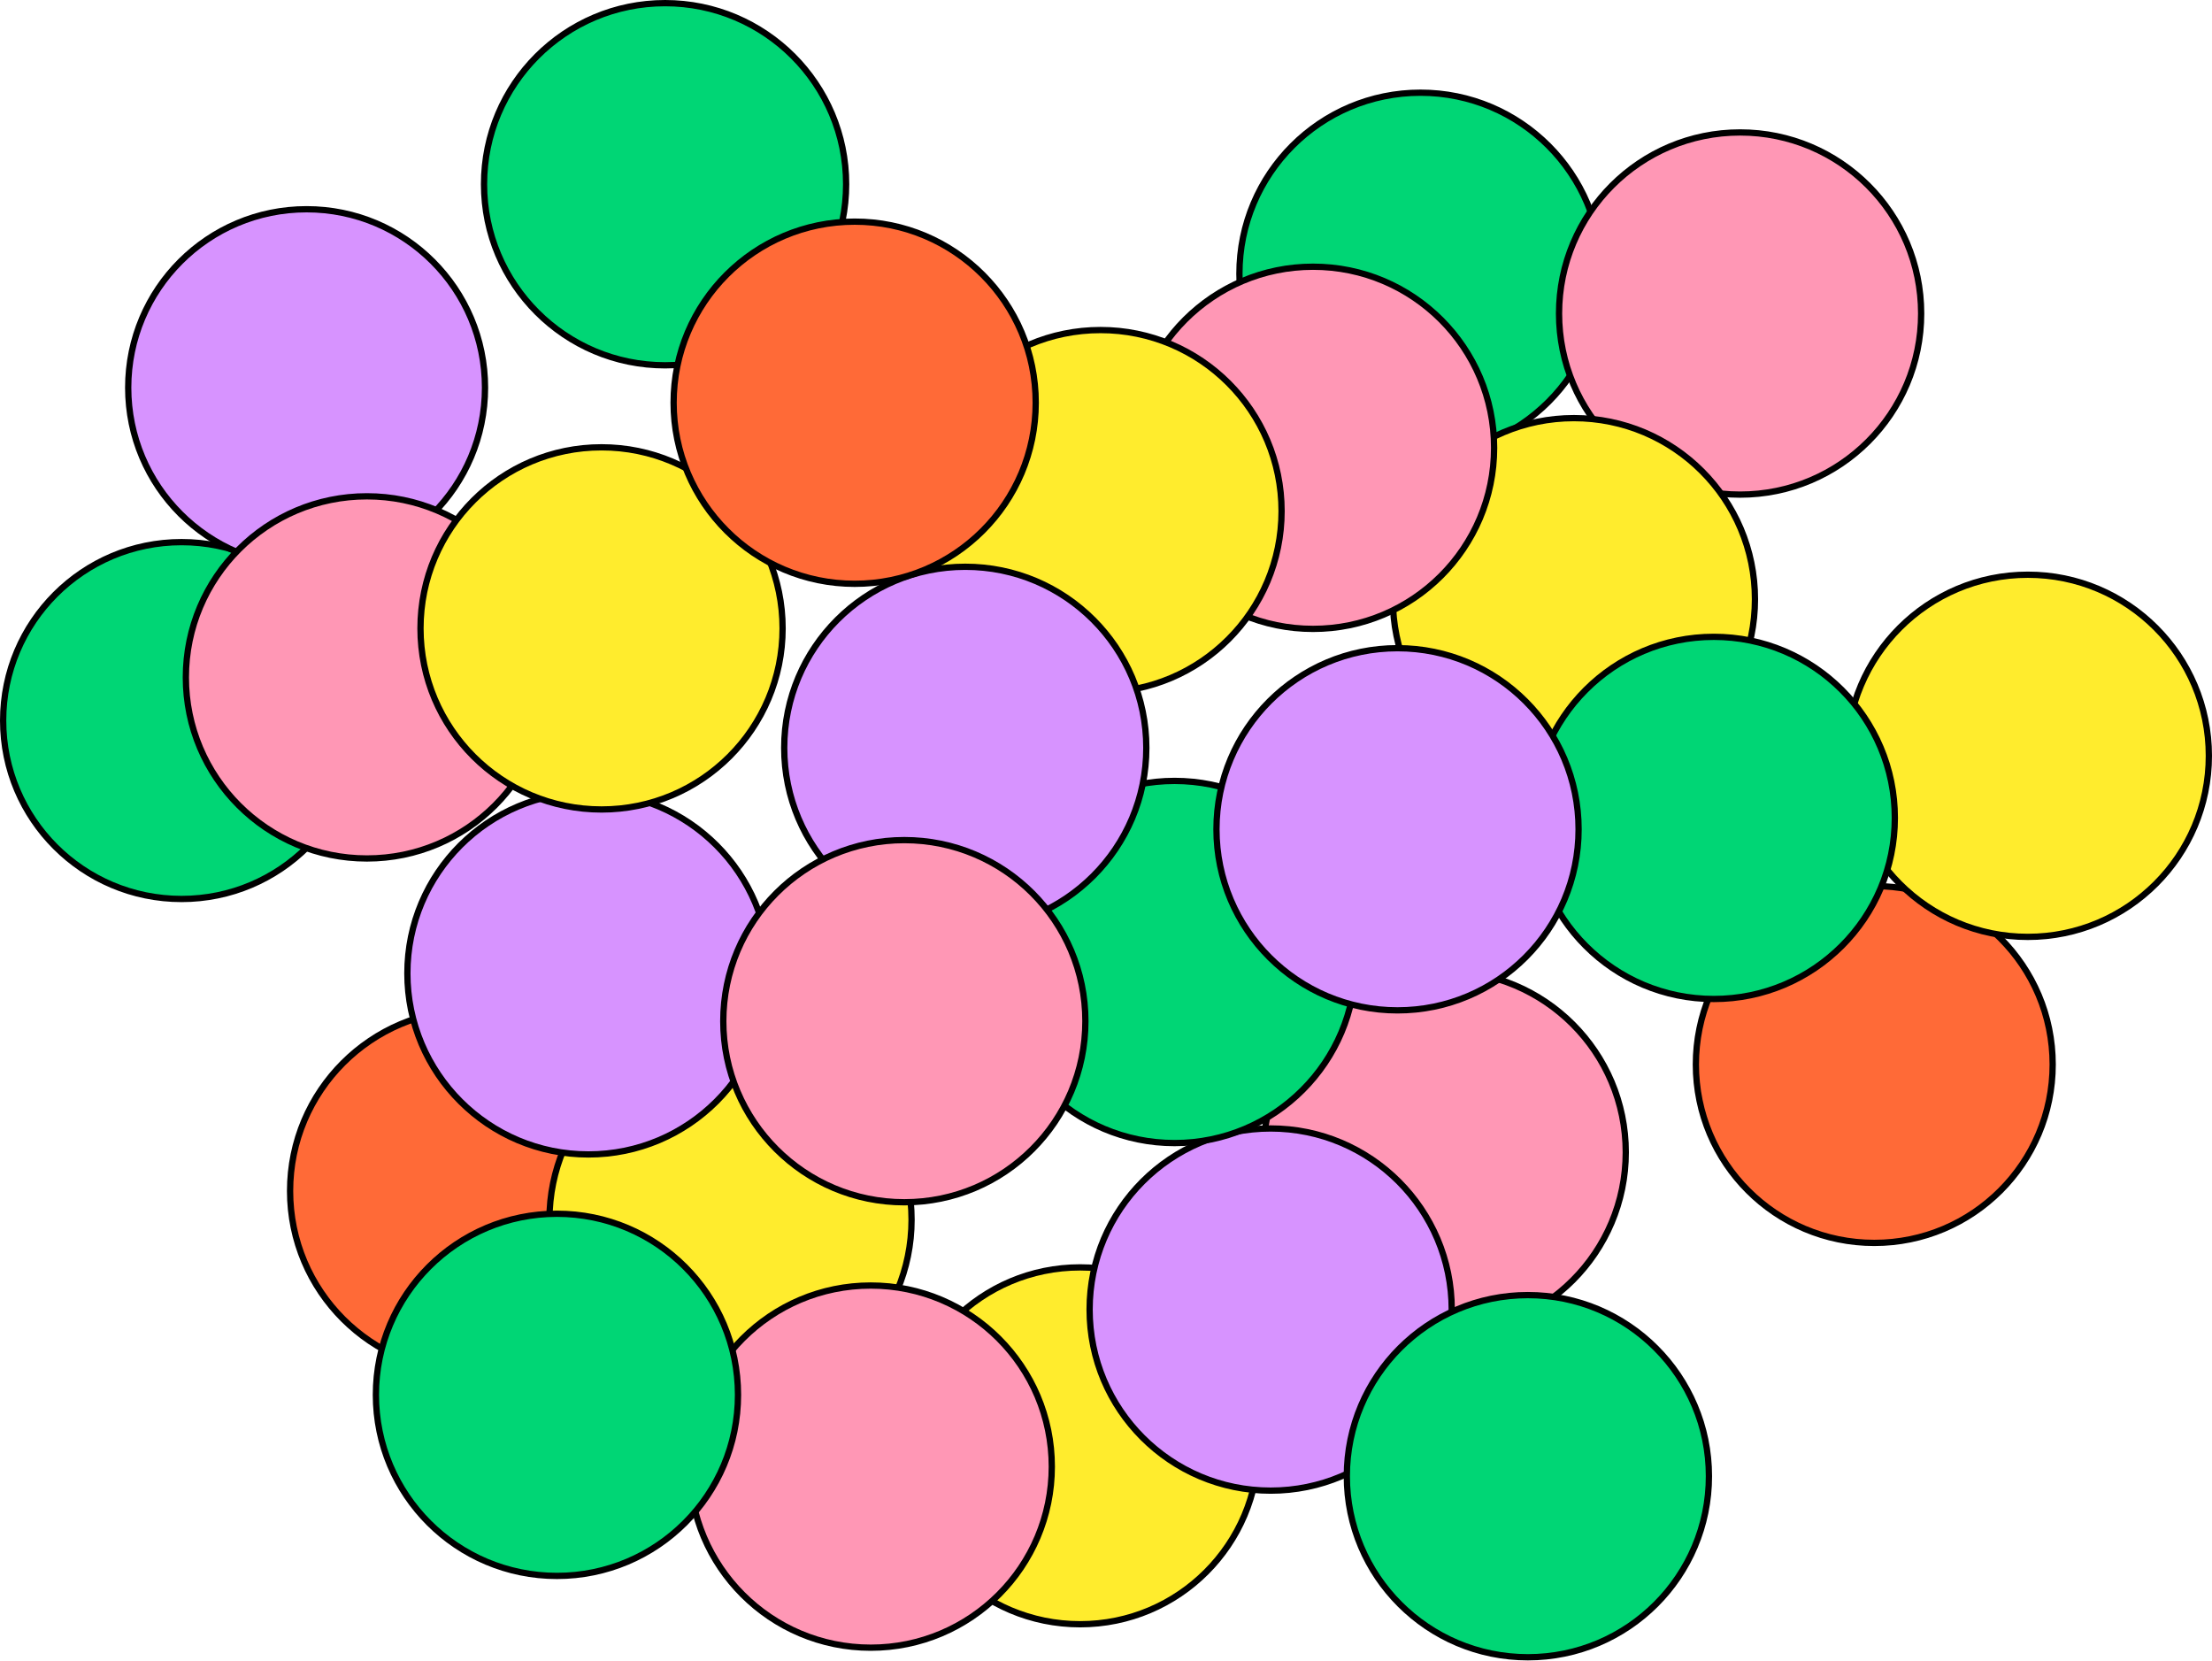
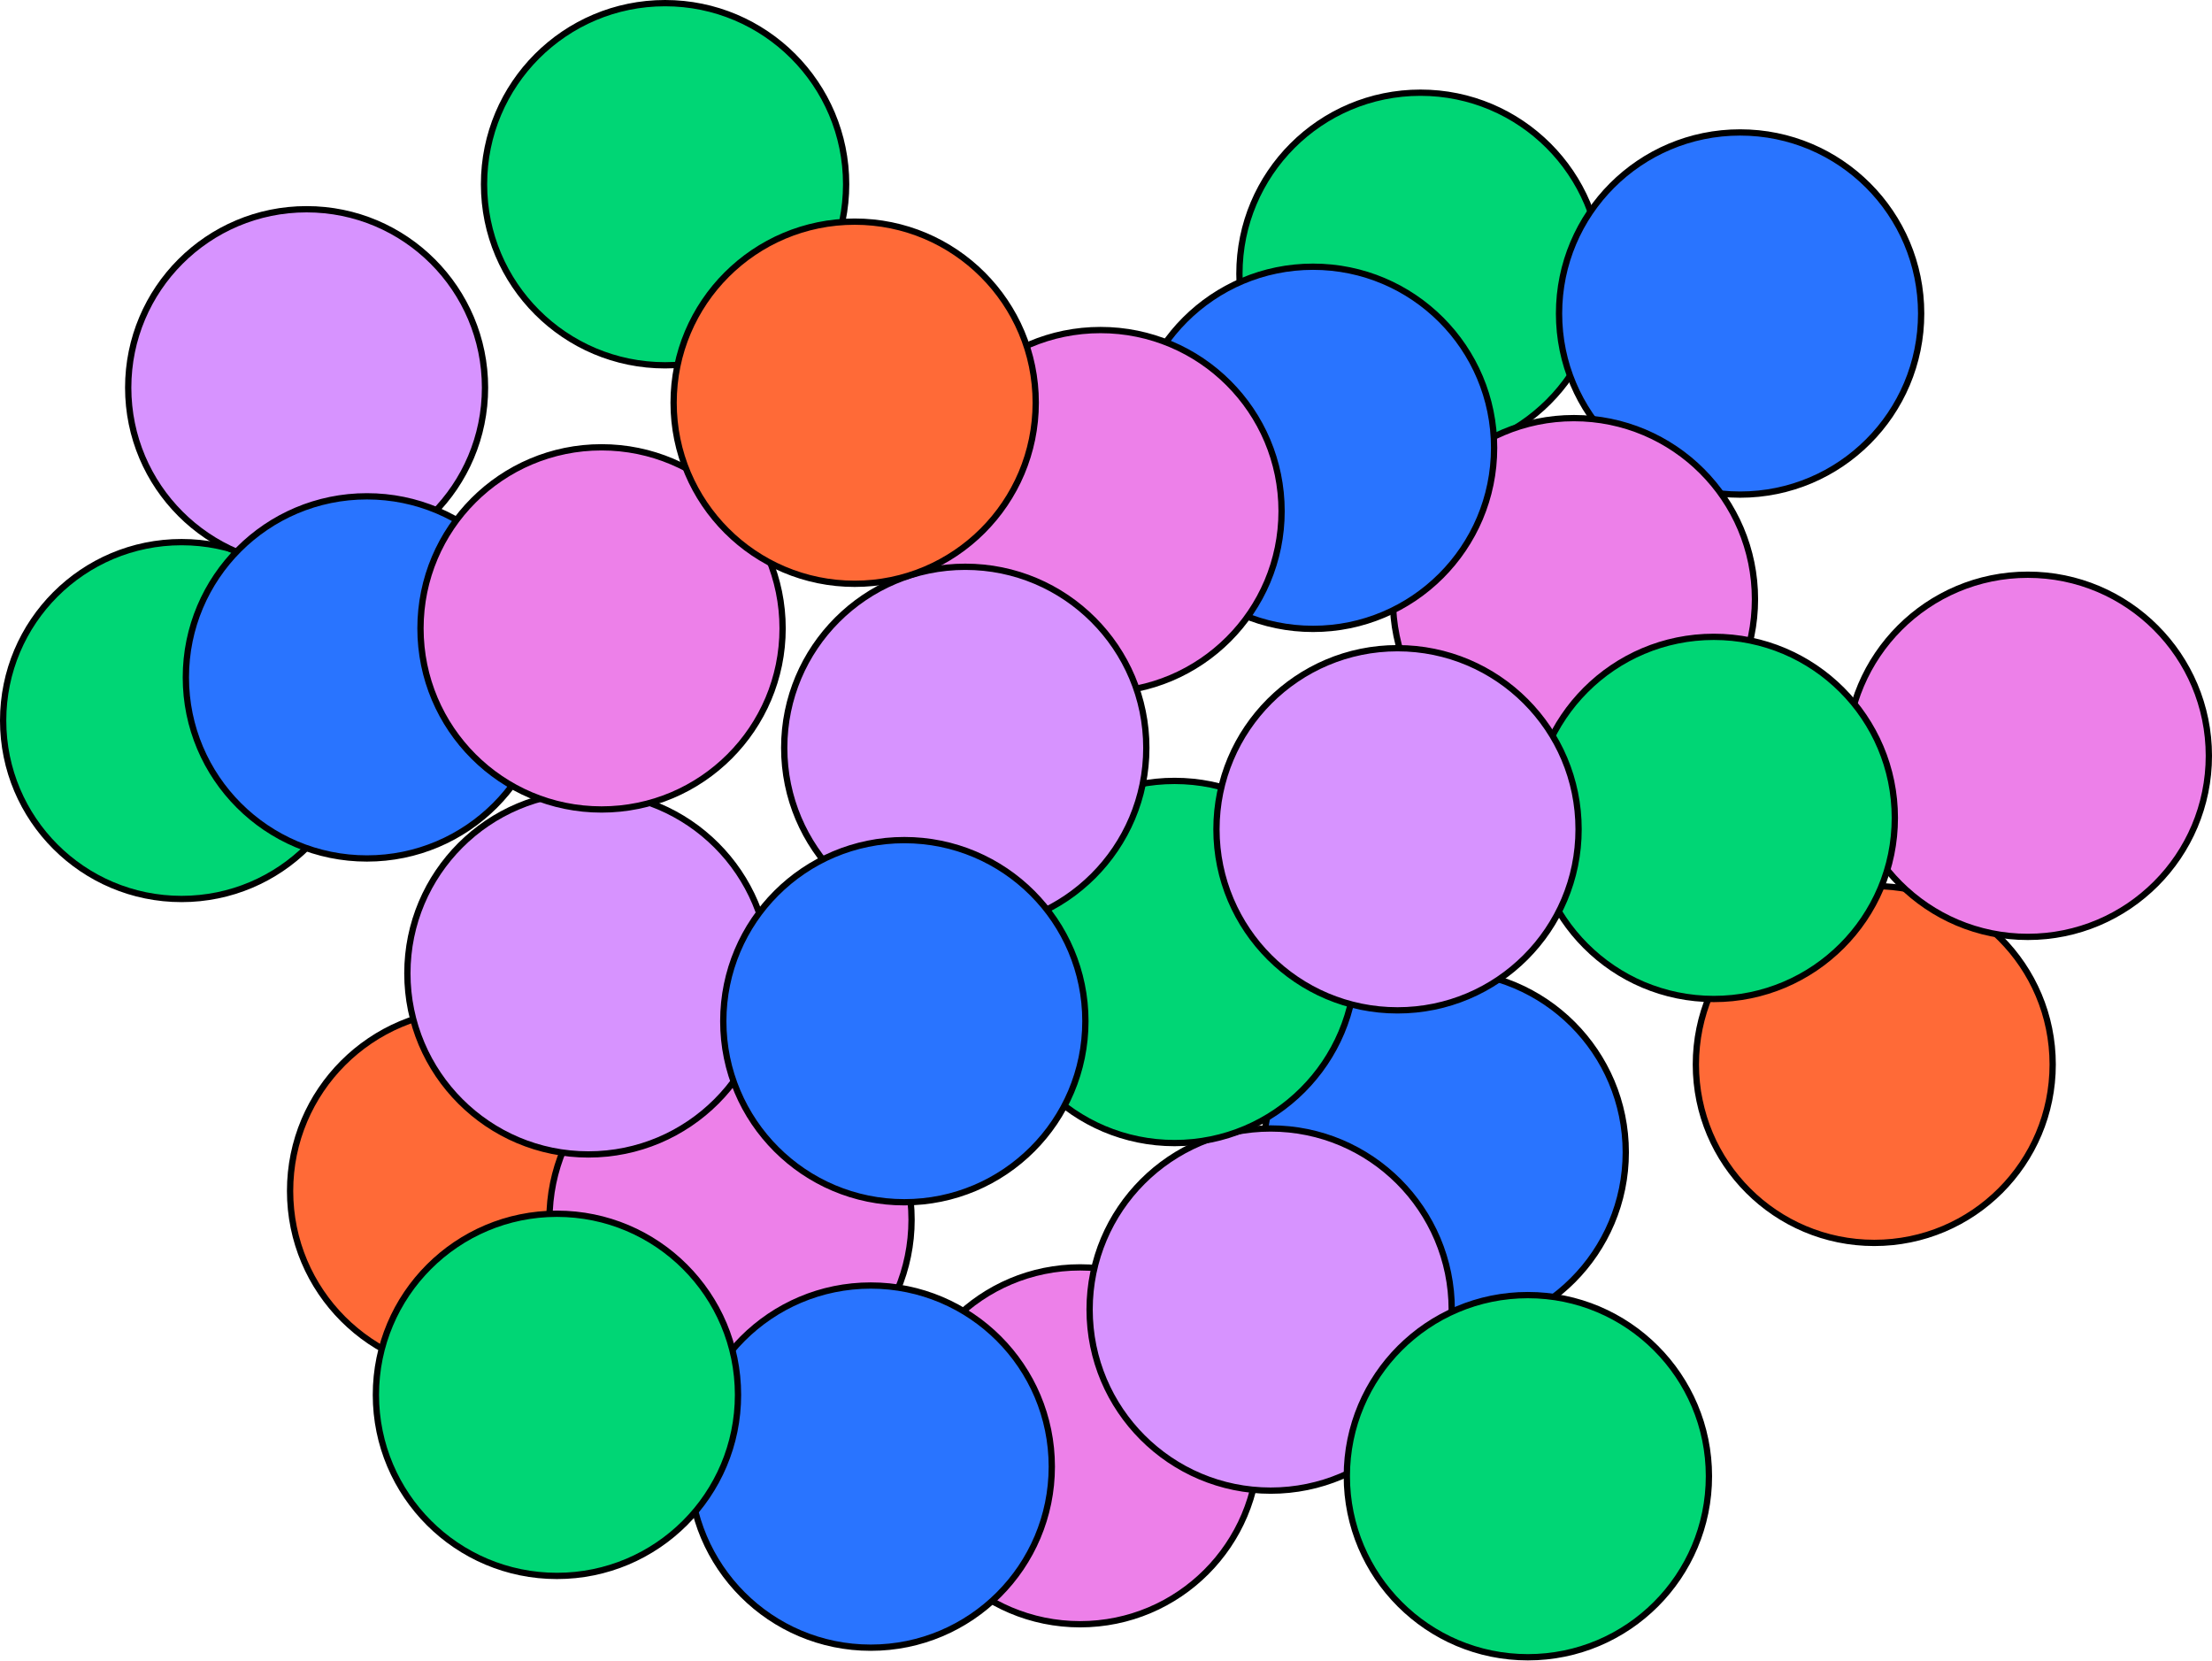
<svg xmlns="http://www.w3.org/2000/svg" id="_레이어_1" data-name="레이어 1" viewBox="0 0 492.6 369.71">
  <defs>
    <style>
      .cls-1 {
        fill: #ff6a37;
      }

      .cls-1, .cls-2, .cls-3, .cls-4, .cls-5 {
        stroke: #000;
        stroke-miterlimit: 10;
        stroke-width: 1.4px;
      }

-       .cls-2 {
-         fill: #d793ff;
-       }
+ .cls-2 {
+   fill: #d793ff;
+   animation: fillColorChang10 1s infinite alternate, bounce 0.5s infinite alternate;
+ }

-       .cls-3 {
-         fill: #ff97b5;
-       }
+ @keyframes fillColorChang10 {
+   0% {
+     fill: #FF97B5;
+   }
+   50% {
+     fill: #FF6A37;
+   }
+   100% {
+     fill: #D793FF;
+   }
+ }
+ 
+ @keyframes bounce {
+   0%, 100% {
+     transform: translateY(0);
+   }
+   50% {
+     transform: translateY(-3px);
+   }
+ }
+ 
+ .cls-3 {
+   fill: #2974FF;
+   animation: fillColorChang11 1s ease-in-out infinite alternate, bounce 0.8s infinite alternate;
+ }
+ 
+ @keyframes fillColorChang11 {
+   0% {
+     fill: #00D675;
+   }
+   50% {
+     fill: #0AA8C8;
+   }
+   100% {
+     fill: #2974FF;
+   }
+ }
+ 
+ @keyframes bounce {
+   0%, 100% {
+     transform: translateX(0);
+   }
+   50% {
+     transform: translateX(3px);
+   }
+ }

      .cls-4 {
-         fill: #00d675;
-       }
+         fill: #00D675;
+   animation: fillColorChang12 2s infinite alternate, bounce 0.2s infinite alternate;
+ }
+ 
+ @keyframes fillColorChang12 {
+   0% {
+     fill: #FFEC2D;
+   }
+   }
+   100% {
+     fill: #00D675;
+   }
+ 
+ 
+ @keyframes bounce {
+   0%, 100% {
+     transform: translateX(0);
+   }
+   50% {
+     transform: translateX(-1px);
+   }
+ }

      .cls-5 {
-         fill: #ffec2d;
-       }
+         fill: #ED80E9;
+   animation: fillColorChang16 1s ease-in-out infinite alternate;
+ }
+ 
+ @keyframes fillColorChang16 {
+   0% {
+     fill: #FF97B5;
+   }
+   }
+   100% {
+     fill: #ED80E9;
+   }
+ 
    </style>
  </defs>
  <circle id="circleR3" class="cls-1" cx="417.39" cy="237.02" r="39.73" />
  <circle id="circleG7" class="cls-4" cx="40.43" cy="160.44" r="39.73" />
  <circle id="circleY6" class="cls-5" cx="240.53" cy="321.93" r="39.73" />
  <circle id="circleV5" class="cls-2" cx="68.28" cy="86.32" r="39.73" />
  <circle id="circleG6" class="cls-4" cx="316.33" cy="60.96" r="40.32" />
  <circle id="circleP6" class="cls-3" cx="387.51" cy="69.81" r="40.32" />
  <circle id="circleY5" class="cls-5" cx="350.5" cy="133.42" r="40.32" />
  <circle id="circleY4" class="cls-5" cx="451.58" cy="168.29" r="40.32" />
  <circle id="circleP5" class="cls-3" cx="321.73" cy="256.57" r="40.32" />
  <circle id="circleP4" class="cls-3" cx="81.71" cy="150.83" r="40.32" />
  <circle id="circleP3" class="cls-3" cx="292.41" cy="99.71" r="40.32" />
  <circle id="circleR2" class="cls-1" cx="104.92" cy="265.19" r="40.32" />
  <circle id="circleV4" class="cls-2" cx="282.97" cy="291.59" r="40.32" />
  <circle id="circleG5" class="cls-4" cx="148.11" cy="41.02" r="40.32" />
  <circle id="circleG4" class="cls-4" cx="261.57" cy="214.2" r="40.32" />
  <circle id="circleY3" class="cls-5" cx="245.08" cy="113.81" r="40.32" />
  <circle id="circleY2" class="cls-5" cx="162.68" cy="271.59" r="40.32" />
  <circle id="circleV3" class="cls-2" cx="131.04" cy="216.73" r="40.32" />
  <circle id="circleV2" class="cls-2" cx="214.96" cy="166.52" r="40.32" />
  <circle id="circleP2" class="cls-3" cx="193.91" cy="326.56" r="40.32" />
  <circle id="circleY1" class="cls-5" cx="133.96" cy="139.92" r="40.32" />
  <circle id="circleG3" class="cls-4" cx="124.03" cy="310.58" r="40.32" />
  <circle id="circleG2" class="cls-4" cx="381.65" cy="182.12" r="40.32" />
  <circle id="circleG1" class="cls-4" cx="340.25" cy="328.69" r="40.32" />
  <circle id="circleV1" class="cls-2" cx="311.22" cy="184.65" r="40.32" />
  <circle id="circleP1" class="cls-3" cx="201.39" cy="227.38" r="40.32" />
  <circle id="circleR1" class="cls-1" cx="190.33" cy="89.67" r="40.32" />
</svg>
